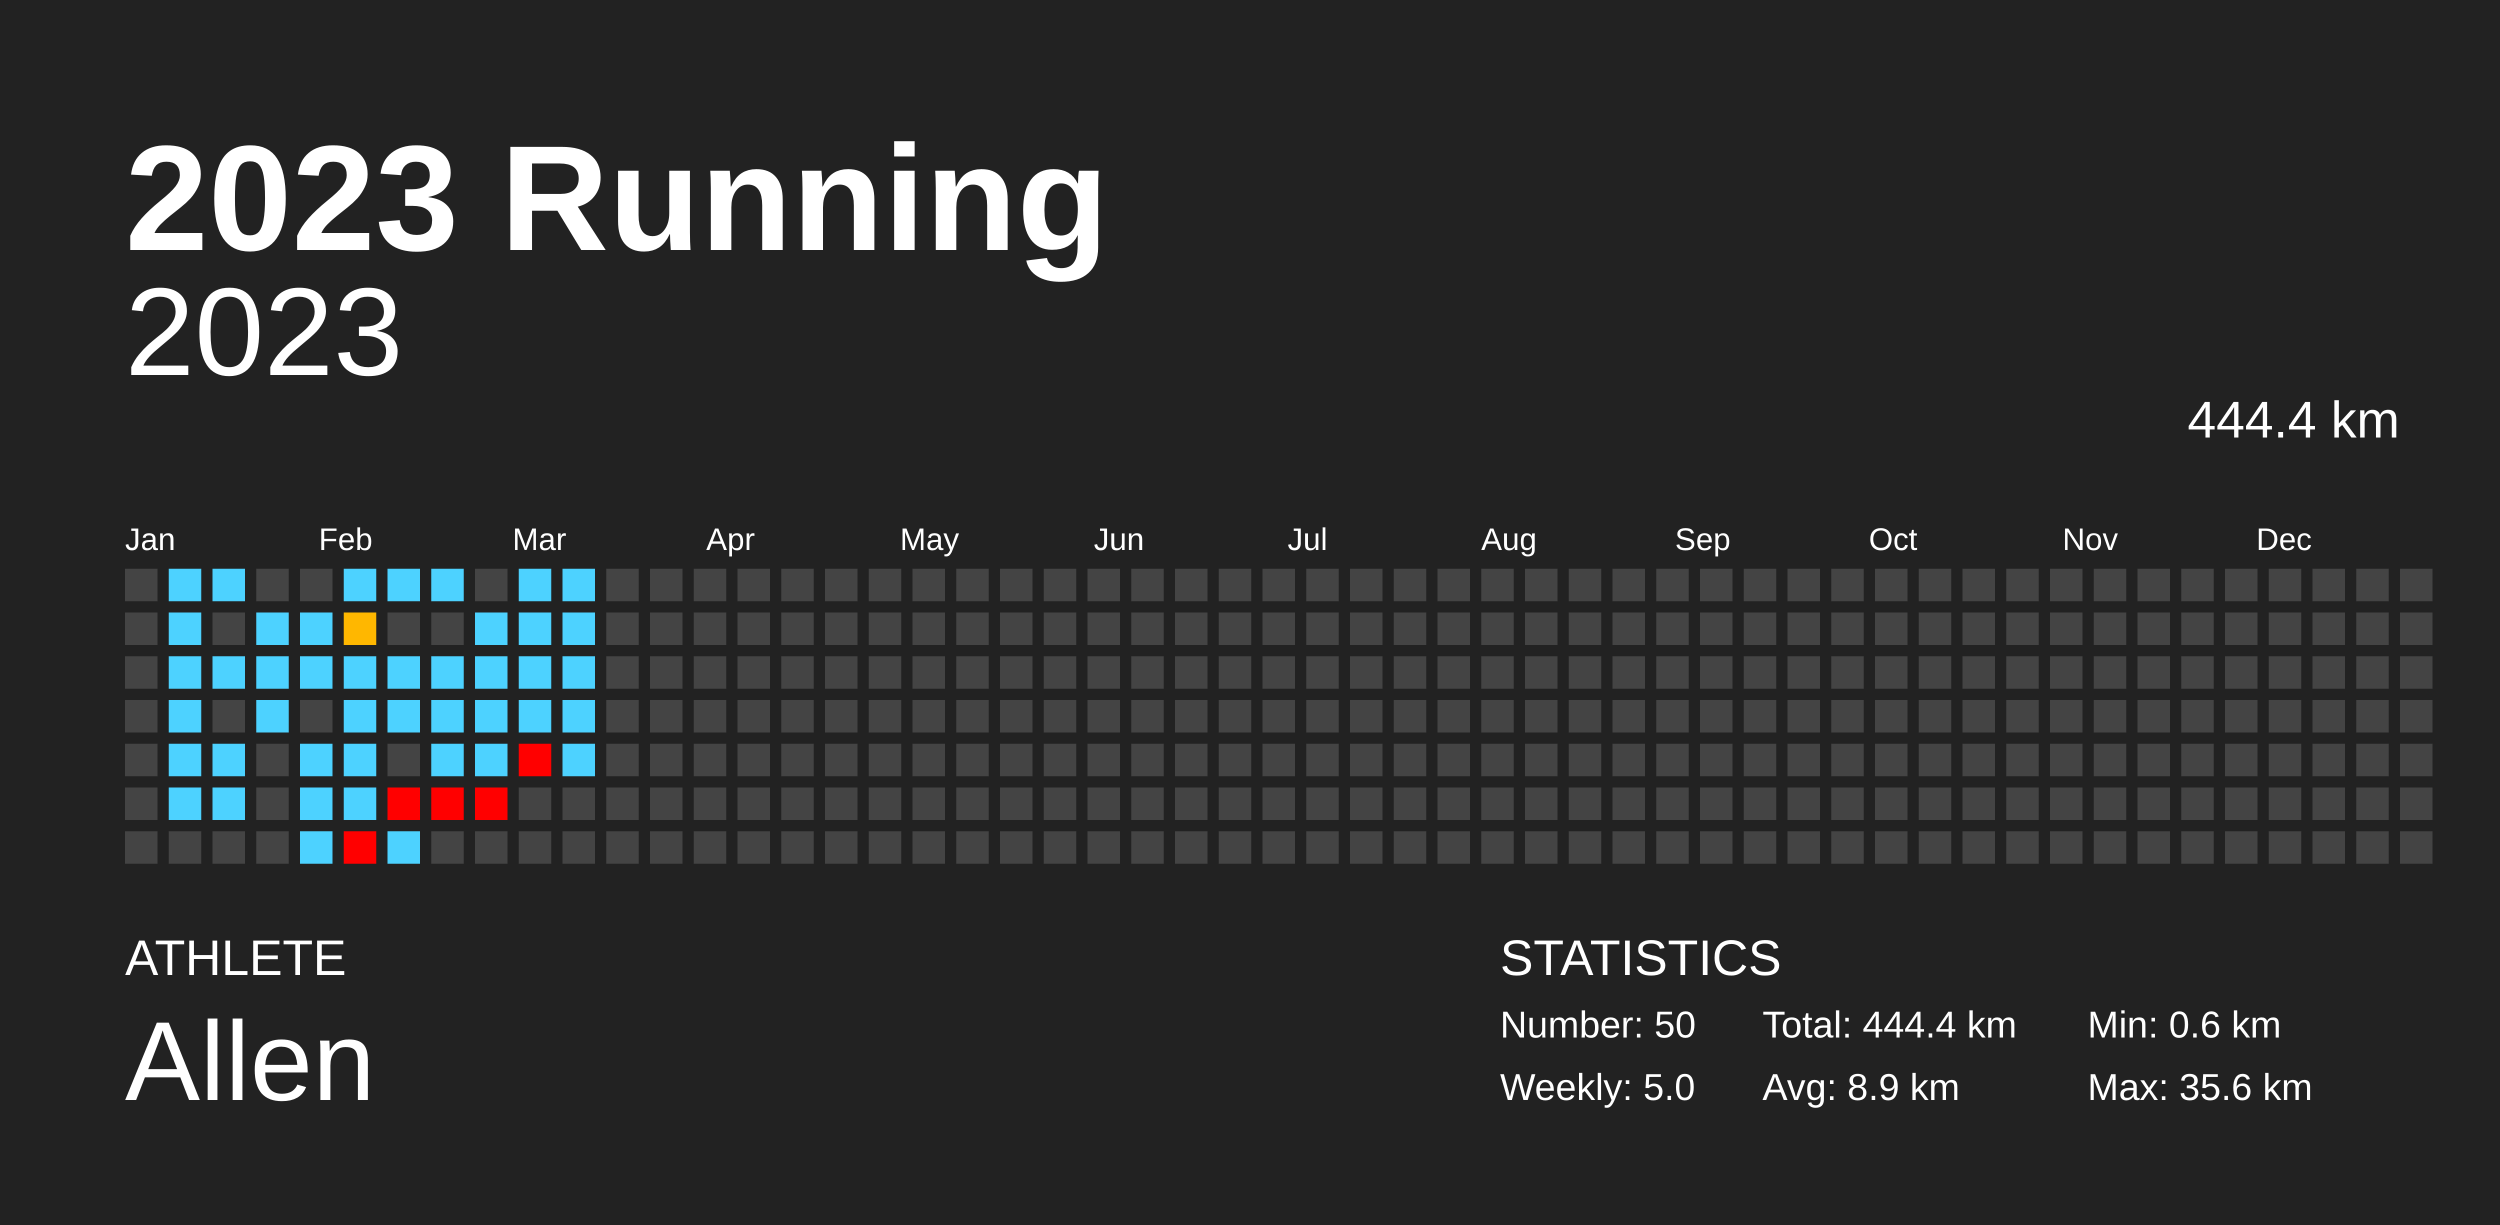
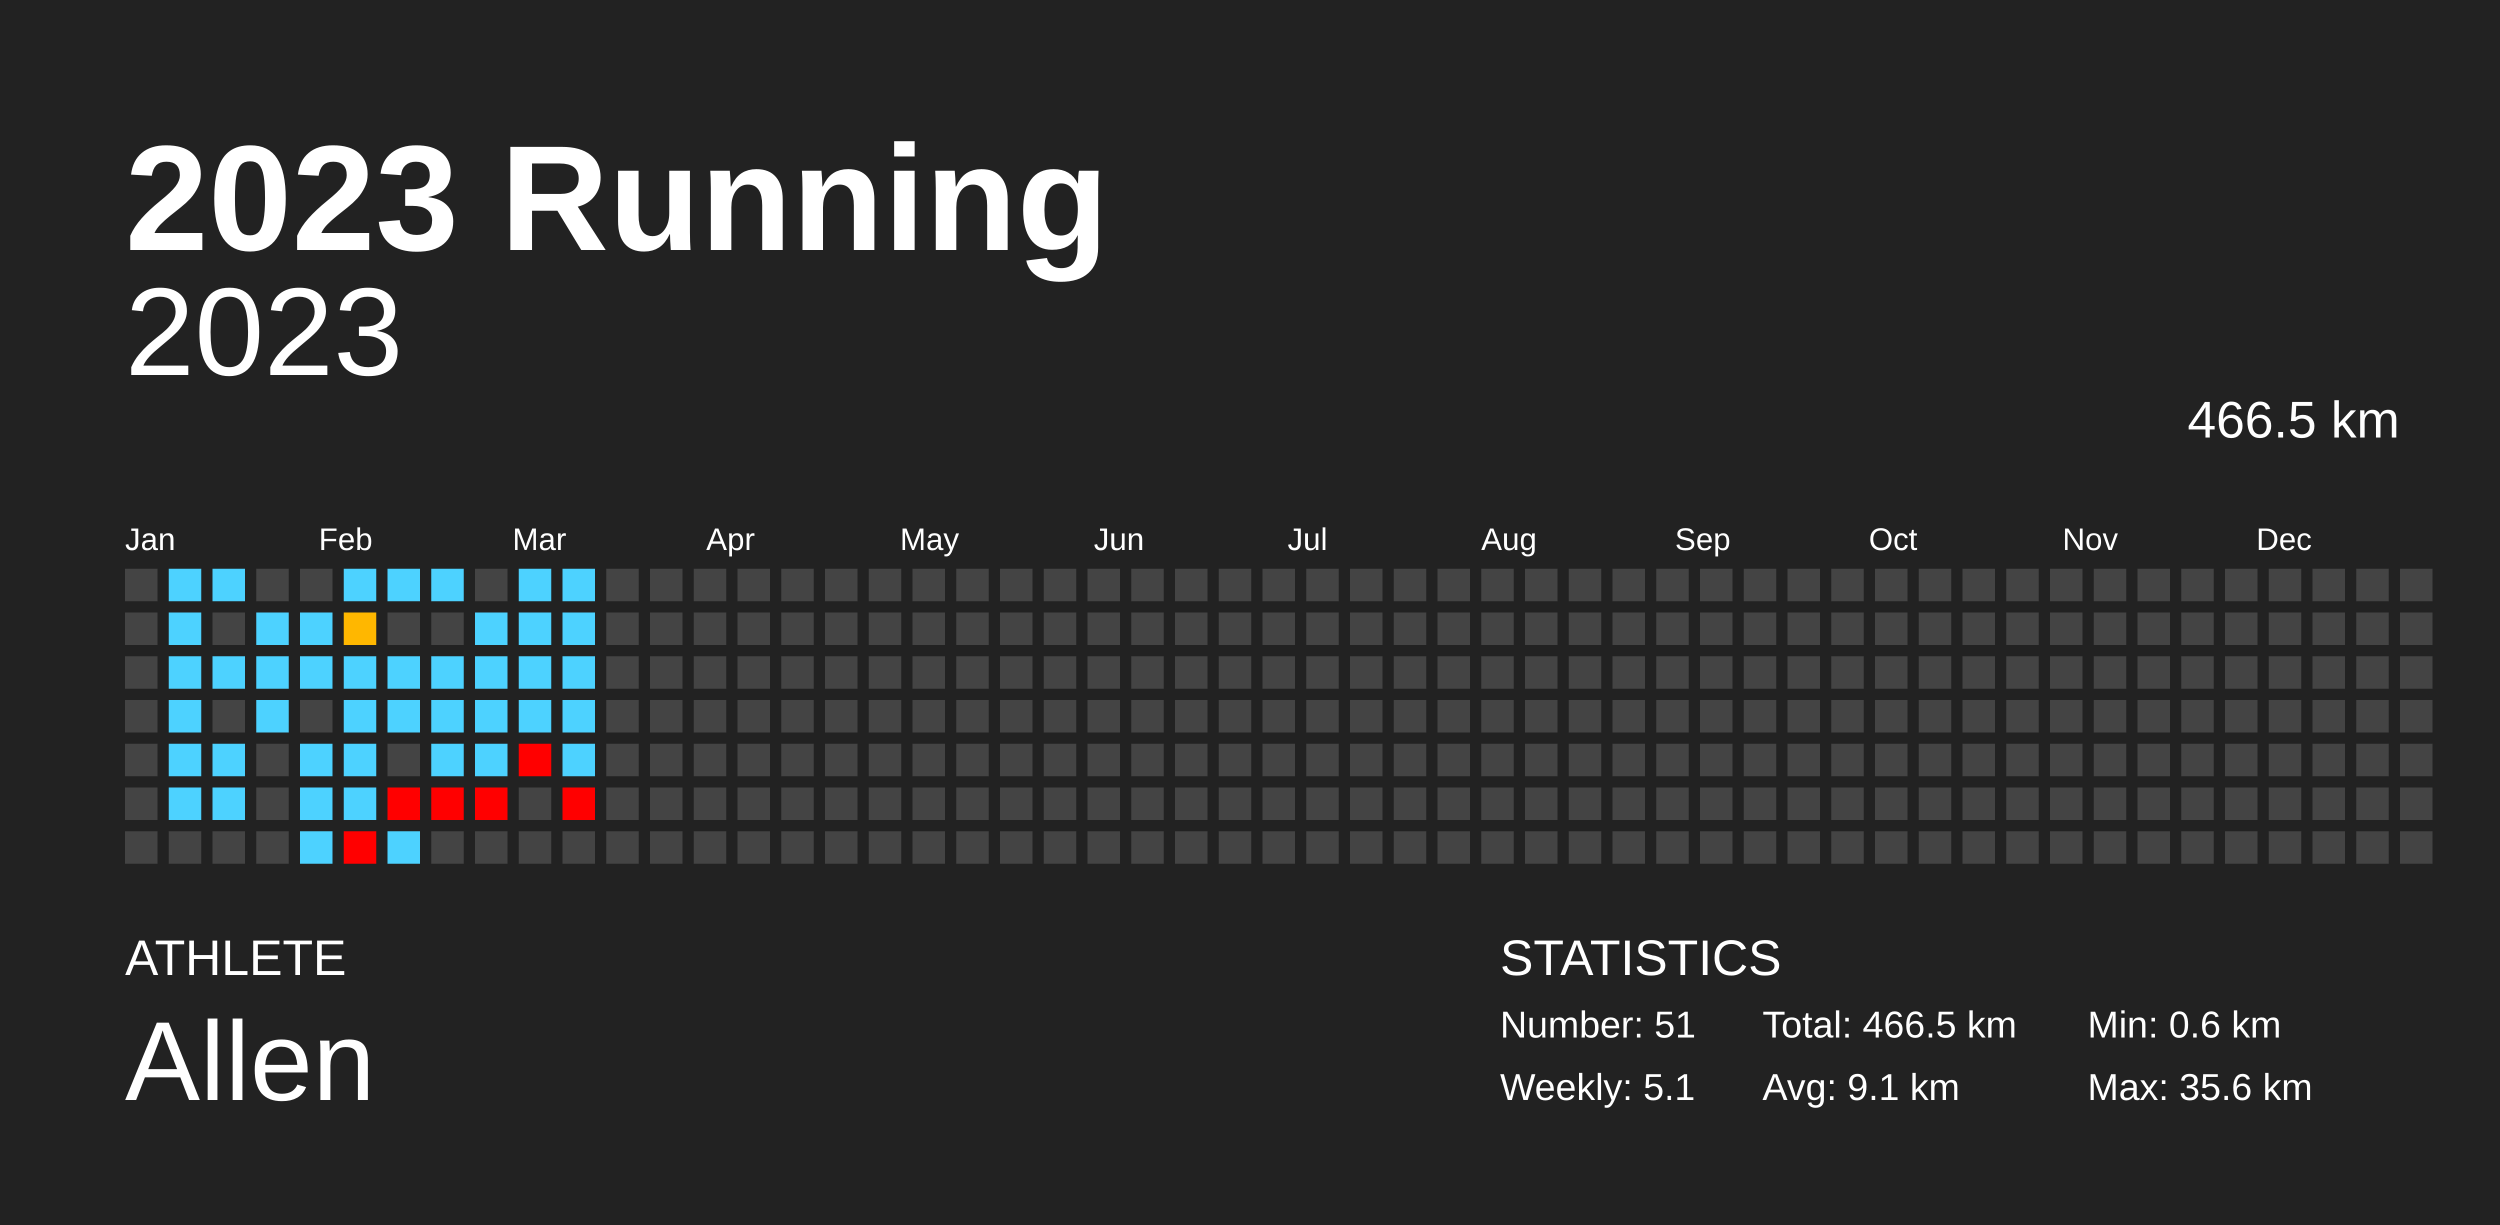
<svg xmlns="http://www.w3.org/2000/svg" baseProfile="full" height="98mm" version="1.1" viewBox="0,0,200,98" width="200mm">
  <defs />
  <rect fill="#222222" height="98" width="200" x="0" y="0" />
  <text fill="#FFFFFF" style="font-size:12px; font-family:Arial; font-weight:bold;" x="10" y="20">2023 Running</text>
  <text fill="#FFFFFF" style="font-size:4px; font-family:Arial" x="10" y="78">ATHLETE</text>
  <text fill="#FFFFFF" style="font-size:9px; font-family:Arial" x="10" y="88">Allen</text>
  <text fill="#FFFFFF" style="font-size:4px; font-family:Arial" x="120" y="78">STATISTICS</text>
-   <text fill="#FFFFFF" style="font-size:3px; font-family:Arial" x="120" y="83">Number: 50</text>
-   <text fill="#FFFFFF" style="font-size:3px; font-family:Arial" x="120" y="88">Weekly: 5.0</text>
-   <text fill="#FFFFFF" style="font-size:3px; font-family:Arial" x="141" y="83">Total: 444.4 km</text>
-   <text fill="#FFFFFF" style="font-size:3px; font-family:Arial" x="141" y="88">Avg: 8.9 km</text>
+   <text fill="#FFFFFF" style="font-size:3px; font-family:Arial" x="120" y="83">Number: 51</text>
+   <text fill="#FFFFFF" style="font-size:3px; font-family:Arial" x="120" y="88">Weekly: 5.1</text>
+   <text fill="#FFFFFF" style="font-size:3px; font-family:Arial" x="141" y="83">Total: 466.5 km</text>
+   <text fill="#FFFFFF" style="font-size:3px; font-family:Arial" x="141" y="88">Avg: 9.1 km</text>
  <text fill="#FFFFFF" style="font-size:3px; font-family:Arial" x="167" y="83">Min: 0.6 km</text>
  <text fill="#FFFFFF" style="font-size:3px; font-family:Arial" x="167" y="88">Max: 35.6 km</text>
  <text alignment-baseline="hanging" fill="#FFFFFF" style="font-size:10.0px; font-family:Arial;" x="10" y="30">2023</text>
-   <text alignment-baseline="hanging" fill="#FFFFFF" style="font-size:4.125px; font-family:Arial;" x="175" y="35">444.4 km</text>
+   <text alignment-baseline="hanging" fill="#FFFFFF" style="font-size:4.125px; font-family:Arial;" x="175" y="35">466.5 km</text>
  <text fill="#FFFFFF" style="font-size:2.5px; font-family:Arial" x="10.0" y="44">Jan</text>
  <text fill="#FFFFFF" style="font-size:2.5px; font-family:Arial" x="25.5" y="44">Feb</text>
  <text fill="#FFFFFF" style="font-size:2.5px; font-family:Arial" x="41.0" y="44">Mar</text>
  <text fill="#FFFFFF" style="font-size:2.5px; font-family:Arial" x="56.5" y="44">Apr</text>
  <text fill="#FFFFFF" style="font-size:2.5px; font-family:Arial" x="72.0" y="44">May</text>
  <text fill="#FFFFFF" style="font-size:2.5px; font-family:Arial" x="87.5" y="44">Jun</text>
  <text fill="#FFFFFF" style="font-size:2.5px; font-family:Arial" x="103.0" y="44">Jul</text>
  <text fill="#FFFFFF" style="font-size:2.5px; font-family:Arial" x="118.5" y="44">Aug</text>
  <text fill="#FFFFFF" style="font-size:2.5px; font-family:Arial" x="134.0" y="44">Sep</text>
  <text fill="#FFFFFF" style="font-size:2.5px; font-family:Arial" x="149.5" y="44">Oct</text>
  <text fill="#FFFFFF" style="font-size:2.5px; font-family:Arial" x="165.0" y="44">Nov</text>
  <text fill="#FFFFFF" style="font-size:2.5px; font-family:Arial" x="180.5" y="44">Dec</text>
  <rect fill="#444444" height="2.6" width="2.6" x="10.0" y="45.5" />
  <rect fill="#444444" height="2.6" width="2.6" x="10.0" y="49.0" />
  <rect fill="#444444" height="2.6" width="2.6" x="10.0" y="52.5" />
  <rect fill="#444444" height="2.6" width="2.6" x="10.0" y="56.0" />
  <rect fill="#444444" height="2.6" width="2.6" x="10.0" y="59.5" />
  <rect fill="#444444" height="2.6" width="2.6" x="10.0" y="63.0" />
  <rect fill="#444444" height="2.6" width="2.6" x="10.0" y="66.5" />
  <rect fill="#4dd2ff" height="2.6" width="2.6" x="13.5" y="45.5" />
  <rect fill="#4dd2ff" height="2.6" width="2.6" x="13.5" y="49.0" />
  <rect fill="#4dd2ff" height="2.6" width="2.6" x="13.5" y="52.5" />
  <rect fill="#4dd2ff" height="2.6" width="2.6" x="13.5" y="56.0" />
  <rect fill="#4dd2ff" height="2.6" width="2.6" x="13.5" y="59.5" />
  <rect fill="#4dd2ff" height="2.6" width="2.6" x="13.5" y="63.0" />
  <rect fill="#444444" height="2.6" width="2.6" x="13.5" y="66.5" />
  <rect fill="#4dd2ff" height="2.6" width="2.6" x="17.0" y="45.5" />
  <rect fill="#444444" height="2.6" width="2.6" x="17.0" y="49.0" />
  <rect fill="#4dd2ff" height="2.6" width="2.6" x="17.0" y="52.5" />
  <rect fill="#444444" height="2.6" width="2.6" x="17.0" y="56.0" />
  <rect fill="#4dd2ff" height="2.6" width="2.6" x="17.0" y="59.5" />
  <rect fill="#4dd2ff" height="2.6" width="2.6" x="17.0" y="63.0" />
  <rect fill="#444444" height="2.6" width="2.6" x="17.0" y="66.5" />
  <rect fill="#444444" height="2.6" width="2.6" x="20.5" y="45.5" />
  <rect fill="#4dd2ff" height="2.6" width="2.6" x="20.5" y="49.0" />
  <rect fill="#4dd2ff" height="2.6" width="2.6" x="20.5" y="52.5" />
  <rect fill="#4dd2ff" height="2.6" width="2.6" x="20.5" y="56.0" />
  <rect fill="#444444" height="2.6" width="2.6" x="20.5" y="59.5" />
  <rect fill="#444444" height="2.6" width="2.6" x="20.5" y="63.0" />
  <rect fill="#444444" height="2.6" width="2.6" x="20.5" y="66.5" />
  <rect fill="#444444" height="2.6" width="2.6" x="24.0" y="45.5" />
  <rect fill="#4dd2ff" height="2.6" width="2.6" x="24.0" y="49.0" />
  <rect fill="#4dd2ff" height="2.6" width="2.6" x="24.0" y="52.5" />
  <rect fill="#444444" height="2.6" width="2.6" x="24.0" y="56.0" />
  <rect fill="#4dd2ff" height="2.6" width="2.6" x="24.0" y="59.5" />
  <rect fill="#4dd2ff" height="2.6" width="2.6" x="24.0" y="63.0" />
  <rect fill="#4dd2ff" height="2.6" width="2.6" x="24.0" y="66.5" />
  <rect fill="#4dd2ff" height="2.6" width="2.6" x="27.5" y="45.5" />
  <rect fill="#ffb700" height="2.6" width="2.6" x="27.5" y="49.0" />
  <rect fill="#4dd2ff" height="2.6" width="2.6" x="27.5" y="52.5" />
  <rect fill="#4dd2ff" height="2.6" width="2.6" x="27.5" y="56.0" />
  <rect fill="#4dd2ff" height="2.6" width="2.6" x="27.5" y="59.5" />
  <rect fill="#4dd2ff" height="2.6" width="2.6" x="27.5" y="63.0" />
  <rect fill="red" height="2.6" width="2.6" x="27.5" y="66.5" />
  <rect fill="#4dd2ff" height="2.6" width="2.6" x="31.0" y="45.5" />
  <rect fill="#444444" height="2.6" width="2.6" x="31.0" y="49.0" />
  <rect fill="#4dd2ff" height="2.6" width="2.6" x="31.0" y="52.5" />
  <rect fill="#4dd2ff" height="2.6" width="2.6" x="31.0" y="56.0" />
  <rect fill="#444444" height="2.6" width="2.6" x="31.0" y="59.5" />
  <rect fill="red" height="2.6" width="2.6" x="31.0" y="63.0" />
  <rect fill="#4dd2ff" height="2.6" width="2.6" x="31.0" y="66.5" />
  <rect fill="#4dd2ff" height="2.6" width="2.6" x="34.5" y="45.5" />
  <rect fill="#444444" height="2.6" width="2.6" x="34.5" y="49.0" />
  <rect fill="#4dd2ff" height="2.6" width="2.6" x="34.5" y="52.5" />
  <rect fill="#4dd2ff" height="2.6" width="2.6" x="34.5" y="56.0" />
  <rect fill="#4dd2ff" height="2.6" width="2.6" x="34.5" y="59.5" />
  <rect fill="red" height="2.6" width="2.6" x="34.5" y="63.0" />
  <rect fill="#444444" height="2.6" width="2.6" x="34.5" y="66.5" />
  <rect fill="#444444" height="2.6" width="2.6" x="38.0" y="45.5" />
  <rect fill="#4dd2ff" height="2.6" width="2.6" x="38.0" y="49.0" />
  <rect fill="#4dd2ff" height="2.6" width="2.6" x="38.0" y="52.5" />
  <rect fill="#4dd2ff" height="2.6" width="2.6" x="38.0" y="56.0" />
  <rect fill="#4dd2ff" height="2.6" width="2.6" x="38.0" y="59.5" />
  <rect fill="red" height="2.6" width="2.6" x="38.0" y="63.0" />
  <rect fill="#444444" height="2.6" width="2.6" x="38.0" y="66.5" />
  <rect fill="#4dd2ff" height="2.6" width="2.6" x="41.5" y="45.5" />
  <rect fill="#4dd2ff" height="2.6" width="2.6" x="41.5" y="49.0" />
  <rect fill="#4dd2ff" height="2.6" width="2.6" x="41.5" y="52.5" />
  <rect fill="#4dd2ff" height="2.6" width="2.6" x="41.5" y="56.0" />
  <rect fill="red" height="2.6" width="2.6" x="41.5" y="59.5" />
  <rect fill="#444444" height="2.6" width="2.6" x="41.5" y="63.0" />
  <rect fill="#444444" height="2.6" width="2.6" x="41.5" y="66.5" />
  <rect fill="#4dd2ff" height="2.6" width="2.6" x="45.0" y="45.5" />
  <rect fill="#4dd2ff" height="2.6" width="2.6" x="45.0" y="49.0" />
  <rect fill="#4dd2ff" height="2.6" width="2.6" x="45.0" y="52.5" />
  <rect fill="#4dd2ff" height="2.6" width="2.6" x="45.0" y="56.0" />
  <rect fill="#4dd2ff" height="2.6" width="2.6" x="45.0" y="59.5" />
-   <rect fill="#444444" height="2.6" width="2.6" x="45.0" y="63.0" />
+   <rect fill="red" height="2.6" width="2.6" x="45.0" y="63.0" />
  <rect fill="#444444" height="2.6" width="2.6" x="45.0" y="66.5" />
  <rect fill="#444444" height="2.6" width="2.6" x="48.5" y="45.5" />
  <rect fill="#444444" height="2.6" width="2.6" x="48.5" y="49.0" />
  <rect fill="#444444" height="2.6" width="2.6" x="48.5" y="52.5" />
  <rect fill="#444444" height="2.6" width="2.6" x="48.5" y="56.0" />
  <rect fill="#444444" height="2.6" width="2.6" x="48.5" y="59.5" />
  <rect fill="#444444" height="2.6" width="2.6" x="48.5" y="63.0" />
  <rect fill="#444444" height="2.6" width="2.6" x="48.5" y="66.5" />
  <rect fill="#444444" height="2.6" width="2.6" x="52.0" y="45.5" />
  <rect fill="#444444" height="2.6" width="2.6" x="52.0" y="49.0" />
  <rect fill="#444444" height="2.6" width="2.6" x="52.0" y="52.5" />
  <rect fill="#444444" height="2.6" width="2.6" x="52.0" y="56.0" />
  <rect fill="#444444" height="2.6" width="2.6" x="52.0" y="59.5" />
  <rect fill="#444444" height="2.6" width="2.6" x="52.0" y="63.0" />
  <rect fill="#444444" height="2.6" width="2.6" x="52.0" y="66.5" />
  <rect fill="#444444" height="2.6" width="2.6" x="55.5" y="45.5" />
  <rect fill="#444444" height="2.6" width="2.6" x="55.5" y="49.0" />
  <rect fill="#444444" height="2.6" width="2.6" x="55.5" y="52.5" />
  <rect fill="#444444" height="2.6" width="2.6" x="55.5" y="56.0" />
  <rect fill="#444444" height="2.6" width="2.6" x="55.5" y="59.5" />
  <rect fill="#444444" height="2.6" width="2.6" x="55.5" y="63.0" />
  <rect fill="#444444" height="2.6" width="2.6" x="55.5" y="66.5" />
  <rect fill="#444444" height="2.6" width="2.6" x="59.0" y="45.5" />
  <rect fill="#444444" height="2.6" width="2.6" x="59.0" y="49.0" />
  <rect fill="#444444" height="2.6" width="2.6" x="59.0" y="52.5" />
  <rect fill="#444444" height="2.6" width="2.6" x="59.0" y="56.0" />
  <rect fill="#444444" height="2.6" width="2.6" x="59.0" y="59.5" />
  <rect fill="#444444" height="2.6" width="2.6" x="59.0" y="63.0" />
  <rect fill="#444444" height="2.6" width="2.6" x="59.0" y="66.5" />
  <rect fill="#444444" height="2.6" width="2.6" x="62.5" y="45.5" />
  <rect fill="#444444" height="2.6" width="2.6" x="62.5" y="49.0" />
  <rect fill="#444444" height="2.6" width="2.6" x="62.5" y="52.5" />
  <rect fill="#444444" height="2.6" width="2.6" x="62.5" y="56.0" />
  <rect fill="#444444" height="2.6" width="2.6" x="62.5" y="59.5" />
  <rect fill="#444444" height="2.6" width="2.6" x="62.5" y="63.0" />
  <rect fill="#444444" height="2.6" width="2.6" x="62.5" y="66.5" />
  <rect fill="#444444" height="2.6" width="2.6" x="66.0" y="45.5" />
  <rect fill="#444444" height="2.6" width="2.6" x="66.0" y="49.0" />
  <rect fill="#444444" height="2.6" width="2.6" x="66.0" y="52.5" />
  <rect fill="#444444" height="2.6" width="2.6" x="66.0" y="56.0" />
  <rect fill="#444444" height="2.6" width="2.6" x="66.0" y="59.5" />
  <rect fill="#444444" height="2.6" width="2.6" x="66.0" y="63.0" />
  <rect fill="#444444" height="2.6" width="2.6" x="66.0" y="66.5" />
  <rect fill="#444444" height="2.6" width="2.6" x="69.5" y="45.5" />
  <rect fill="#444444" height="2.6" width="2.6" x="69.5" y="49.0" />
  <rect fill="#444444" height="2.6" width="2.6" x="69.5" y="52.5" />
  <rect fill="#444444" height="2.6" width="2.6" x="69.5" y="56.0" />
  <rect fill="#444444" height="2.6" width="2.6" x="69.5" y="59.5" />
  <rect fill="#444444" height="2.6" width="2.6" x="69.5" y="63.0" />
  <rect fill="#444444" height="2.6" width="2.6" x="69.5" y="66.5" />
  <rect fill="#444444" height="2.6" width="2.6" x="73.0" y="45.5" />
  <rect fill="#444444" height="2.6" width="2.6" x="73.0" y="49.0" />
  <rect fill="#444444" height="2.6" width="2.6" x="73.0" y="52.5" />
  <rect fill="#444444" height="2.6" width="2.6" x="73.0" y="56.0" />
  <rect fill="#444444" height="2.6" width="2.6" x="73.0" y="59.5" />
  <rect fill="#444444" height="2.6" width="2.6" x="73.0" y="63.0" />
  <rect fill="#444444" height="2.6" width="2.6" x="73.0" y="66.5" />
  <rect fill="#444444" height="2.6" width="2.6" x="76.5" y="45.5" />
  <rect fill="#444444" height="2.6" width="2.6" x="76.5" y="49.0" />
  <rect fill="#444444" height="2.6" width="2.6" x="76.5" y="52.5" />
  <rect fill="#444444" height="2.6" width="2.6" x="76.5" y="56.0" />
  <rect fill="#444444" height="2.6" width="2.6" x="76.5" y="59.5" />
  <rect fill="#444444" height="2.6" width="2.6" x="76.5" y="63.0" />
  <rect fill="#444444" height="2.6" width="2.6" x="76.5" y="66.5" />
  <rect fill="#444444" height="2.6" width="2.6" x="80.0" y="45.5" />
  <rect fill="#444444" height="2.6" width="2.6" x="80.0" y="49.0" />
  <rect fill="#444444" height="2.6" width="2.6" x="80.0" y="52.5" />
  <rect fill="#444444" height="2.6" width="2.6" x="80.0" y="56.0" />
  <rect fill="#444444" height="2.6" width="2.6" x="80.0" y="59.5" />
  <rect fill="#444444" height="2.6" width="2.6" x="80.0" y="63.0" />
  <rect fill="#444444" height="2.6" width="2.6" x="80.0" y="66.5" />
  <rect fill="#444444" height="2.6" width="2.6" x="83.5" y="45.5" />
  <rect fill="#444444" height="2.6" width="2.6" x="83.5" y="49.0" />
  <rect fill="#444444" height="2.6" width="2.6" x="83.5" y="52.5" />
  <rect fill="#444444" height="2.6" width="2.6" x="83.5" y="56.0" />
  <rect fill="#444444" height="2.6" width="2.6" x="83.5" y="59.5" />
  <rect fill="#444444" height="2.6" width="2.6" x="83.5" y="63.0" />
  <rect fill="#444444" height="2.6" width="2.6" x="83.5" y="66.5" />
  <rect fill="#444444" height="2.6" width="2.6" x="87.0" y="45.5" />
  <rect fill="#444444" height="2.6" width="2.6" x="87.0" y="49.0" />
  <rect fill="#444444" height="2.6" width="2.6" x="87.0" y="52.5" />
  <rect fill="#444444" height="2.6" width="2.6" x="87.0" y="56.0" />
  <rect fill="#444444" height="2.6" width="2.6" x="87.0" y="59.5" />
  <rect fill="#444444" height="2.6" width="2.6" x="87.0" y="63.0" />
  <rect fill="#444444" height="2.6" width="2.6" x="87.0" y="66.5" />
  <rect fill="#444444" height="2.6" width="2.6" x="90.5" y="45.5" />
  <rect fill="#444444" height="2.6" width="2.6" x="90.5" y="49.0" />
  <rect fill="#444444" height="2.6" width="2.6" x="90.5" y="52.5" />
  <rect fill="#444444" height="2.6" width="2.6" x="90.5" y="56.0" />
  <rect fill="#444444" height="2.6" width="2.6" x="90.5" y="59.5" />
  <rect fill="#444444" height="2.6" width="2.6" x="90.5" y="63.0" />
  <rect fill="#444444" height="2.6" width="2.6" x="90.5" y="66.5" />
  <rect fill="#444444" height="2.6" width="2.6" x="94.0" y="45.5" />
  <rect fill="#444444" height="2.6" width="2.6" x="94.0" y="49.0" />
  <rect fill="#444444" height="2.6" width="2.6" x="94.0" y="52.5" />
  <rect fill="#444444" height="2.6" width="2.6" x="94.0" y="56.0" />
  <rect fill="#444444" height="2.6" width="2.6" x="94.0" y="59.5" />
  <rect fill="#444444" height="2.6" width="2.6" x="94.0" y="63.0" />
  <rect fill="#444444" height="2.6" width="2.6" x="94.0" y="66.5" />
  <rect fill="#444444" height="2.6" width="2.6" x="97.5" y="45.5" />
  <rect fill="#444444" height="2.6" width="2.6" x="97.5" y="49.0" />
  <rect fill="#444444" height="2.6" width="2.6" x="97.5" y="52.5" />
  <rect fill="#444444" height="2.6" width="2.6" x="97.5" y="56.0" />
  <rect fill="#444444" height="2.6" width="2.6" x="97.5" y="59.5" />
  <rect fill="#444444" height="2.6" width="2.6" x="97.5" y="63.0" />
  <rect fill="#444444" height="2.6" width="2.6" x="97.5" y="66.5" />
  <rect fill="#444444" height="2.6" width="2.6" x="101.0" y="45.5" />
  <rect fill="#444444" height="2.6" width="2.6" x="101.0" y="49.0" />
  <rect fill="#444444" height="2.6" width="2.6" x="101.0" y="52.5" />
  <rect fill="#444444" height="2.6" width="2.6" x="101.0" y="56.0" />
  <rect fill="#444444" height="2.6" width="2.6" x="101.0" y="59.5" />
  <rect fill="#444444" height="2.6" width="2.6" x="101.0" y="63.0" />
  <rect fill="#444444" height="2.6" width="2.6" x="101.0" y="66.5" />
  <rect fill="#444444" height="2.6" width="2.6" x="104.5" y="45.5" />
  <rect fill="#444444" height="2.6" width="2.6" x="104.5" y="49.0" />
  <rect fill="#444444" height="2.6" width="2.6" x="104.5" y="52.5" />
  <rect fill="#444444" height="2.6" width="2.6" x="104.5" y="56.0" />
  <rect fill="#444444" height="2.6" width="2.6" x="104.5" y="59.5" />
  <rect fill="#444444" height="2.6" width="2.6" x="104.5" y="63.0" />
  <rect fill="#444444" height="2.6" width="2.6" x="104.5" y="66.5" />
  <rect fill="#444444" height="2.6" width="2.6" x="108.0" y="45.5" />
  <rect fill="#444444" height="2.6" width="2.6" x="108.0" y="49.0" />
  <rect fill="#444444" height="2.6" width="2.6" x="108.0" y="52.5" />
  <rect fill="#444444" height="2.6" width="2.6" x="108.0" y="56.0" />
  <rect fill="#444444" height="2.6" width="2.6" x="108.0" y="59.5" />
  <rect fill="#444444" height="2.6" width="2.6" x="108.0" y="63.0" />
  <rect fill="#444444" height="2.6" width="2.6" x="108.0" y="66.5" />
  <rect fill="#444444" height="2.6" width="2.6" x="111.5" y="45.5" />
  <rect fill="#444444" height="2.6" width="2.6" x="111.5" y="49.0" />
  <rect fill="#444444" height="2.6" width="2.6" x="111.5" y="52.5" />
  <rect fill="#444444" height="2.6" width="2.6" x="111.5" y="56.0" />
  <rect fill="#444444" height="2.6" width="2.6" x="111.5" y="59.5" />
  <rect fill="#444444" height="2.6" width="2.6" x="111.5" y="63.0" />
  <rect fill="#444444" height="2.6" width="2.6" x="111.5" y="66.5" />
  <rect fill="#444444" height="2.6" width="2.6" x="115.0" y="45.5" />
  <rect fill="#444444" height="2.6" width="2.6" x="115.0" y="49.0" />
  <rect fill="#444444" height="2.6" width="2.6" x="115.0" y="52.5" />
  <rect fill="#444444" height="2.6" width="2.6" x="115.0" y="56.0" />
  <rect fill="#444444" height="2.6" width="2.6" x="115.0" y="59.5" />
  <rect fill="#444444" height="2.6" width="2.6" x="115.0" y="63.0" />
  <rect fill="#444444" height="2.6" width="2.6" x="115.0" y="66.5" />
  <rect fill="#444444" height="2.6" width="2.6" x="118.5" y="45.5" />
  <rect fill="#444444" height="2.6" width="2.6" x="118.5" y="49.0" />
  <rect fill="#444444" height="2.6" width="2.6" x="118.5" y="52.5" />
  <rect fill="#444444" height="2.6" width="2.6" x="118.5" y="56.0" />
  <rect fill="#444444" height="2.6" width="2.6" x="118.5" y="59.5" />
  <rect fill="#444444" height="2.6" width="2.6" x="118.5" y="63.0" />
  <rect fill="#444444" height="2.6" width="2.6" x="118.5" y="66.5" />
  <rect fill="#444444" height="2.6" width="2.6" x="122.0" y="45.5" />
  <rect fill="#444444" height="2.6" width="2.6" x="122.0" y="49.0" />
  <rect fill="#444444" height="2.6" width="2.6" x="122.0" y="52.5" />
  <rect fill="#444444" height="2.6" width="2.6" x="122.0" y="56.0" />
  <rect fill="#444444" height="2.6" width="2.6" x="122.0" y="59.5" />
  <rect fill="#444444" height="2.6" width="2.6" x="122.0" y="63.0" />
  <rect fill="#444444" height="2.6" width="2.6" x="122.0" y="66.5" />
  <rect fill="#444444" height="2.6" width="2.6" x="125.5" y="45.5" />
  <rect fill="#444444" height="2.6" width="2.6" x="125.5" y="49.0" />
  <rect fill="#444444" height="2.6" width="2.6" x="125.5" y="52.5" />
  <rect fill="#444444" height="2.6" width="2.6" x="125.5" y="56.0" />
  <rect fill="#444444" height="2.6" width="2.6" x="125.5" y="59.5" />
  <rect fill="#444444" height="2.6" width="2.6" x="125.5" y="63.0" />
  <rect fill="#444444" height="2.6" width="2.6" x="125.5" y="66.5" />
  <rect fill="#444444" height="2.6" width="2.6" x="129.0" y="45.5" />
  <rect fill="#444444" height="2.6" width="2.6" x="129.0" y="49.0" />
  <rect fill="#444444" height="2.6" width="2.6" x="129.0" y="52.5" />
  <rect fill="#444444" height="2.6" width="2.6" x="129.0" y="56.0" />
  <rect fill="#444444" height="2.6" width="2.6" x="129.0" y="59.5" />
  <rect fill="#444444" height="2.6" width="2.6" x="129.0" y="63.0" />
  <rect fill="#444444" height="2.6" width="2.6" x="129.0" y="66.5" />
  <rect fill="#444444" height="2.6" width="2.6" x="132.5" y="45.5" />
  <rect fill="#444444" height="2.6" width="2.6" x="132.5" y="49.0" />
  <rect fill="#444444" height="2.6" width="2.6" x="132.5" y="52.5" />
  <rect fill="#444444" height="2.6" width="2.6" x="132.5" y="56.0" />
  <rect fill="#444444" height="2.6" width="2.6" x="132.5" y="59.5" />
  <rect fill="#444444" height="2.6" width="2.6" x="132.5" y="63.0" />
  <rect fill="#444444" height="2.6" width="2.6" x="132.5" y="66.5" />
  <rect fill="#444444" height="2.6" width="2.6" x="136.0" y="45.5" />
  <rect fill="#444444" height="2.6" width="2.6" x="136.0" y="49.0" />
  <rect fill="#444444" height="2.6" width="2.6" x="136.0" y="52.5" />
  <rect fill="#444444" height="2.6" width="2.6" x="136.0" y="56.0" />
  <rect fill="#444444" height="2.6" width="2.6" x="136.0" y="59.5" />
  <rect fill="#444444" height="2.6" width="2.6" x="136.0" y="63.0" />
  <rect fill="#444444" height="2.6" width="2.6" x="136.0" y="66.5" />
  <rect fill="#444444" height="2.6" width="2.6" x="139.5" y="45.5" />
  <rect fill="#444444" height="2.6" width="2.6" x="139.5" y="49.0" />
  <rect fill="#444444" height="2.6" width="2.6" x="139.5" y="52.5" />
  <rect fill="#444444" height="2.6" width="2.6" x="139.5" y="56.0" />
  <rect fill="#444444" height="2.6" width="2.6" x="139.5" y="59.5" />
  <rect fill="#444444" height="2.6" width="2.6" x="139.5" y="63.0" />
  <rect fill="#444444" height="2.6" width="2.6" x="139.5" y="66.5" />
  <rect fill="#444444" height="2.6" width="2.6" x="143.0" y="45.5" />
  <rect fill="#444444" height="2.6" width="2.6" x="143.0" y="49.0" />
  <rect fill="#444444" height="2.6" width="2.6" x="143.0" y="52.5" />
  <rect fill="#444444" height="2.6" width="2.6" x="143.0" y="56.0" />
  <rect fill="#444444" height="2.6" width="2.6" x="143.0" y="59.5" />
  <rect fill="#444444" height="2.6" width="2.6" x="143.0" y="63.0" />
  <rect fill="#444444" height="2.6" width="2.6" x="143.0" y="66.5" />
  <rect fill="#444444" height="2.6" width="2.6" x="146.5" y="45.5" />
  <rect fill="#444444" height="2.6" width="2.6" x="146.5" y="49.0" />
  <rect fill="#444444" height="2.6" width="2.6" x="146.5" y="52.5" />
  <rect fill="#444444" height="2.6" width="2.6" x="146.5" y="56.0" />
  <rect fill="#444444" height="2.6" width="2.6" x="146.5" y="59.5" />
  <rect fill="#444444" height="2.6" width="2.6" x="146.5" y="63.0" />
  <rect fill="#444444" height="2.6" width="2.6" x="146.5" y="66.5" />
  <rect fill="#444444" height="2.6" width="2.6" x="150.0" y="45.5" />
  <rect fill="#444444" height="2.6" width="2.6" x="150.0" y="49.0" />
  <rect fill="#444444" height="2.6" width="2.6" x="150.0" y="52.5" />
  <rect fill="#444444" height="2.6" width="2.6" x="150.0" y="56.0" />
  <rect fill="#444444" height="2.6" width="2.6" x="150.0" y="59.5" />
  <rect fill="#444444" height="2.6" width="2.6" x="150.0" y="63.0" />
  <rect fill="#444444" height="2.6" width="2.6" x="150.0" y="66.5" />
  <rect fill="#444444" height="2.6" width="2.6" x="153.5" y="45.5" />
  <rect fill="#444444" height="2.6" width="2.6" x="153.5" y="49.0" />
  <rect fill="#444444" height="2.6" width="2.6" x="153.5" y="52.5" />
  <rect fill="#444444" height="2.6" width="2.6" x="153.5" y="56.0" />
  <rect fill="#444444" height="2.6" width="2.6" x="153.5" y="59.5" />
  <rect fill="#444444" height="2.6" width="2.6" x="153.5" y="63.0" />
  <rect fill="#444444" height="2.6" width="2.6" x="153.5" y="66.5" />
  <rect fill="#444444" height="2.6" width="2.6" x="157.0" y="45.5" />
  <rect fill="#444444" height="2.6" width="2.6" x="157.0" y="49.0" />
  <rect fill="#444444" height="2.6" width="2.6" x="157.0" y="52.5" />
  <rect fill="#444444" height="2.6" width="2.6" x="157.0" y="56.0" />
  <rect fill="#444444" height="2.6" width="2.6" x="157.0" y="59.5" />
  <rect fill="#444444" height="2.6" width="2.6" x="157.0" y="63.0" />
  <rect fill="#444444" height="2.6" width="2.6" x="157.0" y="66.5" />
  <rect fill="#444444" height="2.6" width="2.6" x="160.5" y="45.5" />
  <rect fill="#444444" height="2.6" width="2.6" x="160.5" y="49.0" />
  <rect fill="#444444" height="2.6" width="2.6" x="160.5" y="52.5" />
  <rect fill="#444444" height="2.6" width="2.6" x="160.5" y="56.0" />
  <rect fill="#444444" height="2.6" width="2.6" x="160.5" y="59.5" />
  <rect fill="#444444" height="2.6" width="2.6" x="160.5" y="63.0" />
  <rect fill="#444444" height="2.6" width="2.6" x="160.5" y="66.5" />
  <rect fill="#444444" height="2.6" width="2.6" x="164.0" y="45.5" />
  <rect fill="#444444" height="2.6" width="2.6" x="164.0" y="49.0" />
  <rect fill="#444444" height="2.6" width="2.6" x="164.0" y="52.5" />
  <rect fill="#444444" height="2.6" width="2.6" x="164.0" y="56.0" />
  <rect fill="#444444" height="2.6" width="2.6" x="164.0" y="59.5" />
  <rect fill="#444444" height="2.6" width="2.6" x="164.0" y="63.0" />
  <rect fill="#444444" height="2.6" width="2.6" x="164.0" y="66.5" />
  <rect fill="#444444" height="2.6" width="2.6" x="167.5" y="45.5" />
  <rect fill="#444444" height="2.6" width="2.6" x="167.5" y="49.0" />
  <rect fill="#444444" height="2.6" width="2.6" x="167.5" y="52.5" />
  <rect fill="#444444" height="2.6" width="2.6" x="167.5" y="56.0" />
  <rect fill="#444444" height="2.6" width="2.6" x="167.5" y="59.5" />
  <rect fill="#444444" height="2.6" width="2.6" x="167.5" y="63.0" />
  <rect fill="#444444" height="2.6" width="2.6" x="167.5" y="66.5" />
  <rect fill="#444444" height="2.6" width="2.6" x="171.0" y="45.5" />
  <rect fill="#444444" height="2.6" width="2.6" x="171.0" y="49.0" />
  <rect fill="#444444" height="2.6" width="2.6" x="171.0" y="52.5" />
  <rect fill="#444444" height="2.6" width="2.6" x="171.0" y="56.0" />
  <rect fill="#444444" height="2.6" width="2.6" x="171.0" y="59.5" />
  <rect fill="#444444" height="2.6" width="2.6" x="171.0" y="63.0" />
  <rect fill="#444444" height="2.6" width="2.6" x="171.0" y="66.5" />
  <rect fill="#444444" height="2.6" width="2.6" x="174.5" y="45.5" />
  <rect fill="#444444" height="2.6" width="2.6" x="174.5" y="49.0" />
  <rect fill="#444444" height="2.6" width="2.6" x="174.5" y="52.5" />
  <rect fill="#444444" height="2.6" width="2.6" x="174.5" y="56.0" />
  <rect fill="#444444" height="2.6" width="2.6" x="174.5" y="59.5" />
  <rect fill="#444444" height="2.6" width="2.6" x="174.5" y="63.0" />
  <rect fill="#444444" height="2.6" width="2.6" x="174.5" y="66.5" />
  <rect fill="#444444" height="2.6" width="2.6" x="178.0" y="45.5" />
  <rect fill="#444444" height="2.6" width="2.6" x="178.0" y="49.0" />
  <rect fill="#444444" height="2.6" width="2.6" x="178.0" y="52.5" />
  <rect fill="#444444" height="2.6" width="2.6" x="178.0" y="56.0" />
  <rect fill="#444444" height="2.6" width="2.6" x="178.0" y="59.5" />
  <rect fill="#444444" height="2.6" width="2.6" x="178.0" y="63.0" />
  <rect fill="#444444" height="2.6" width="2.6" x="178.0" y="66.5" />
  <rect fill="#444444" height="2.6" width="2.6" x="181.5" y="45.5" />
  <rect fill="#444444" height="2.6" width="2.6" x="181.5" y="49.0" />
  <rect fill="#444444" height="2.6" width="2.6" x="181.5" y="52.5" />
  <rect fill="#444444" height="2.6" width="2.6" x="181.5" y="56.0" />
  <rect fill="#444444" height="2.6" width="2.6" x="181.5" y="59.5" />
  <rect fill="#444444" height="2.6" width="2.6" x="181.5" y="63.0" />
  <rect fill="#444444" height="2.6" width="2.6" x="181.5" y="66.5" />
  <rect fill="#444444" height="2.6" width="2.6" x="185.0" y="45.5" />
  <rect fill="#444444" height="2.6" width="2.6" x="185.0" y="49.0" />
  <rect fill="#444444" height="2.6" width="2.6" x="185.0" y="52.5" />
  <rect fill="#444444" height="2.6" width="2.6" x="185.0" y="56.0" />
  <rect fill="#444444" height="2.6" width="2.6" x="185.0" y="59.5" />
  <rect fill="#444444" height="2.6" width="2.6" x="185.0" y="63.0" />
  <rect fill="#444444" height="2.6" width="2.6" x="185.0" y="66.5" />
  <rect fill="#444444" height="2.6" width="2.6" x="188.5" y="45.5" />
  <rect fill="#444444" height="2.6" width="2.6" x="188.5" y="49.0" />
  <rect fill="#444444" height="2.6" width="2.6" x="188.5" y="52.5" />
  <rect fill="#444444" height="2.6" width="2.6" x="188.5" y="56.0" />
  <rect fill="#444444" height="2.6" width="2.6" x="188.5" y="59.5" />
  <rect fill="#444444" height="2.6" width="2.6" x="188.5" y="63.0" />
  <rect fill="#444444" height="2.6" width="2.6" x="188.5" y="66.5" />
  <rect fill="#444444" height="2.6" width="2.6" x="192.0" y="45.5" />
  <rect fill="#444444" height="2.6" width="2.6" x="192.0" y="49.0" />
  <rect fill="#444444" height="2.6" width="2.6" x="192.0" y="52.5" />
  <rect fill="#444444" height="2.6" width="2.6" x="192.0" y="56.0" />
  <rect fill="#444444" height="2.6" width="2.6" x="192.0" y="59.5" />
  <rect fill="#444444" height="2.6" width="2.6" x="192.0" y="63.0" />
  <rect fill="#444444" height="2.6" width="2.6" x="192.0" y="66.5" />
</svg>
